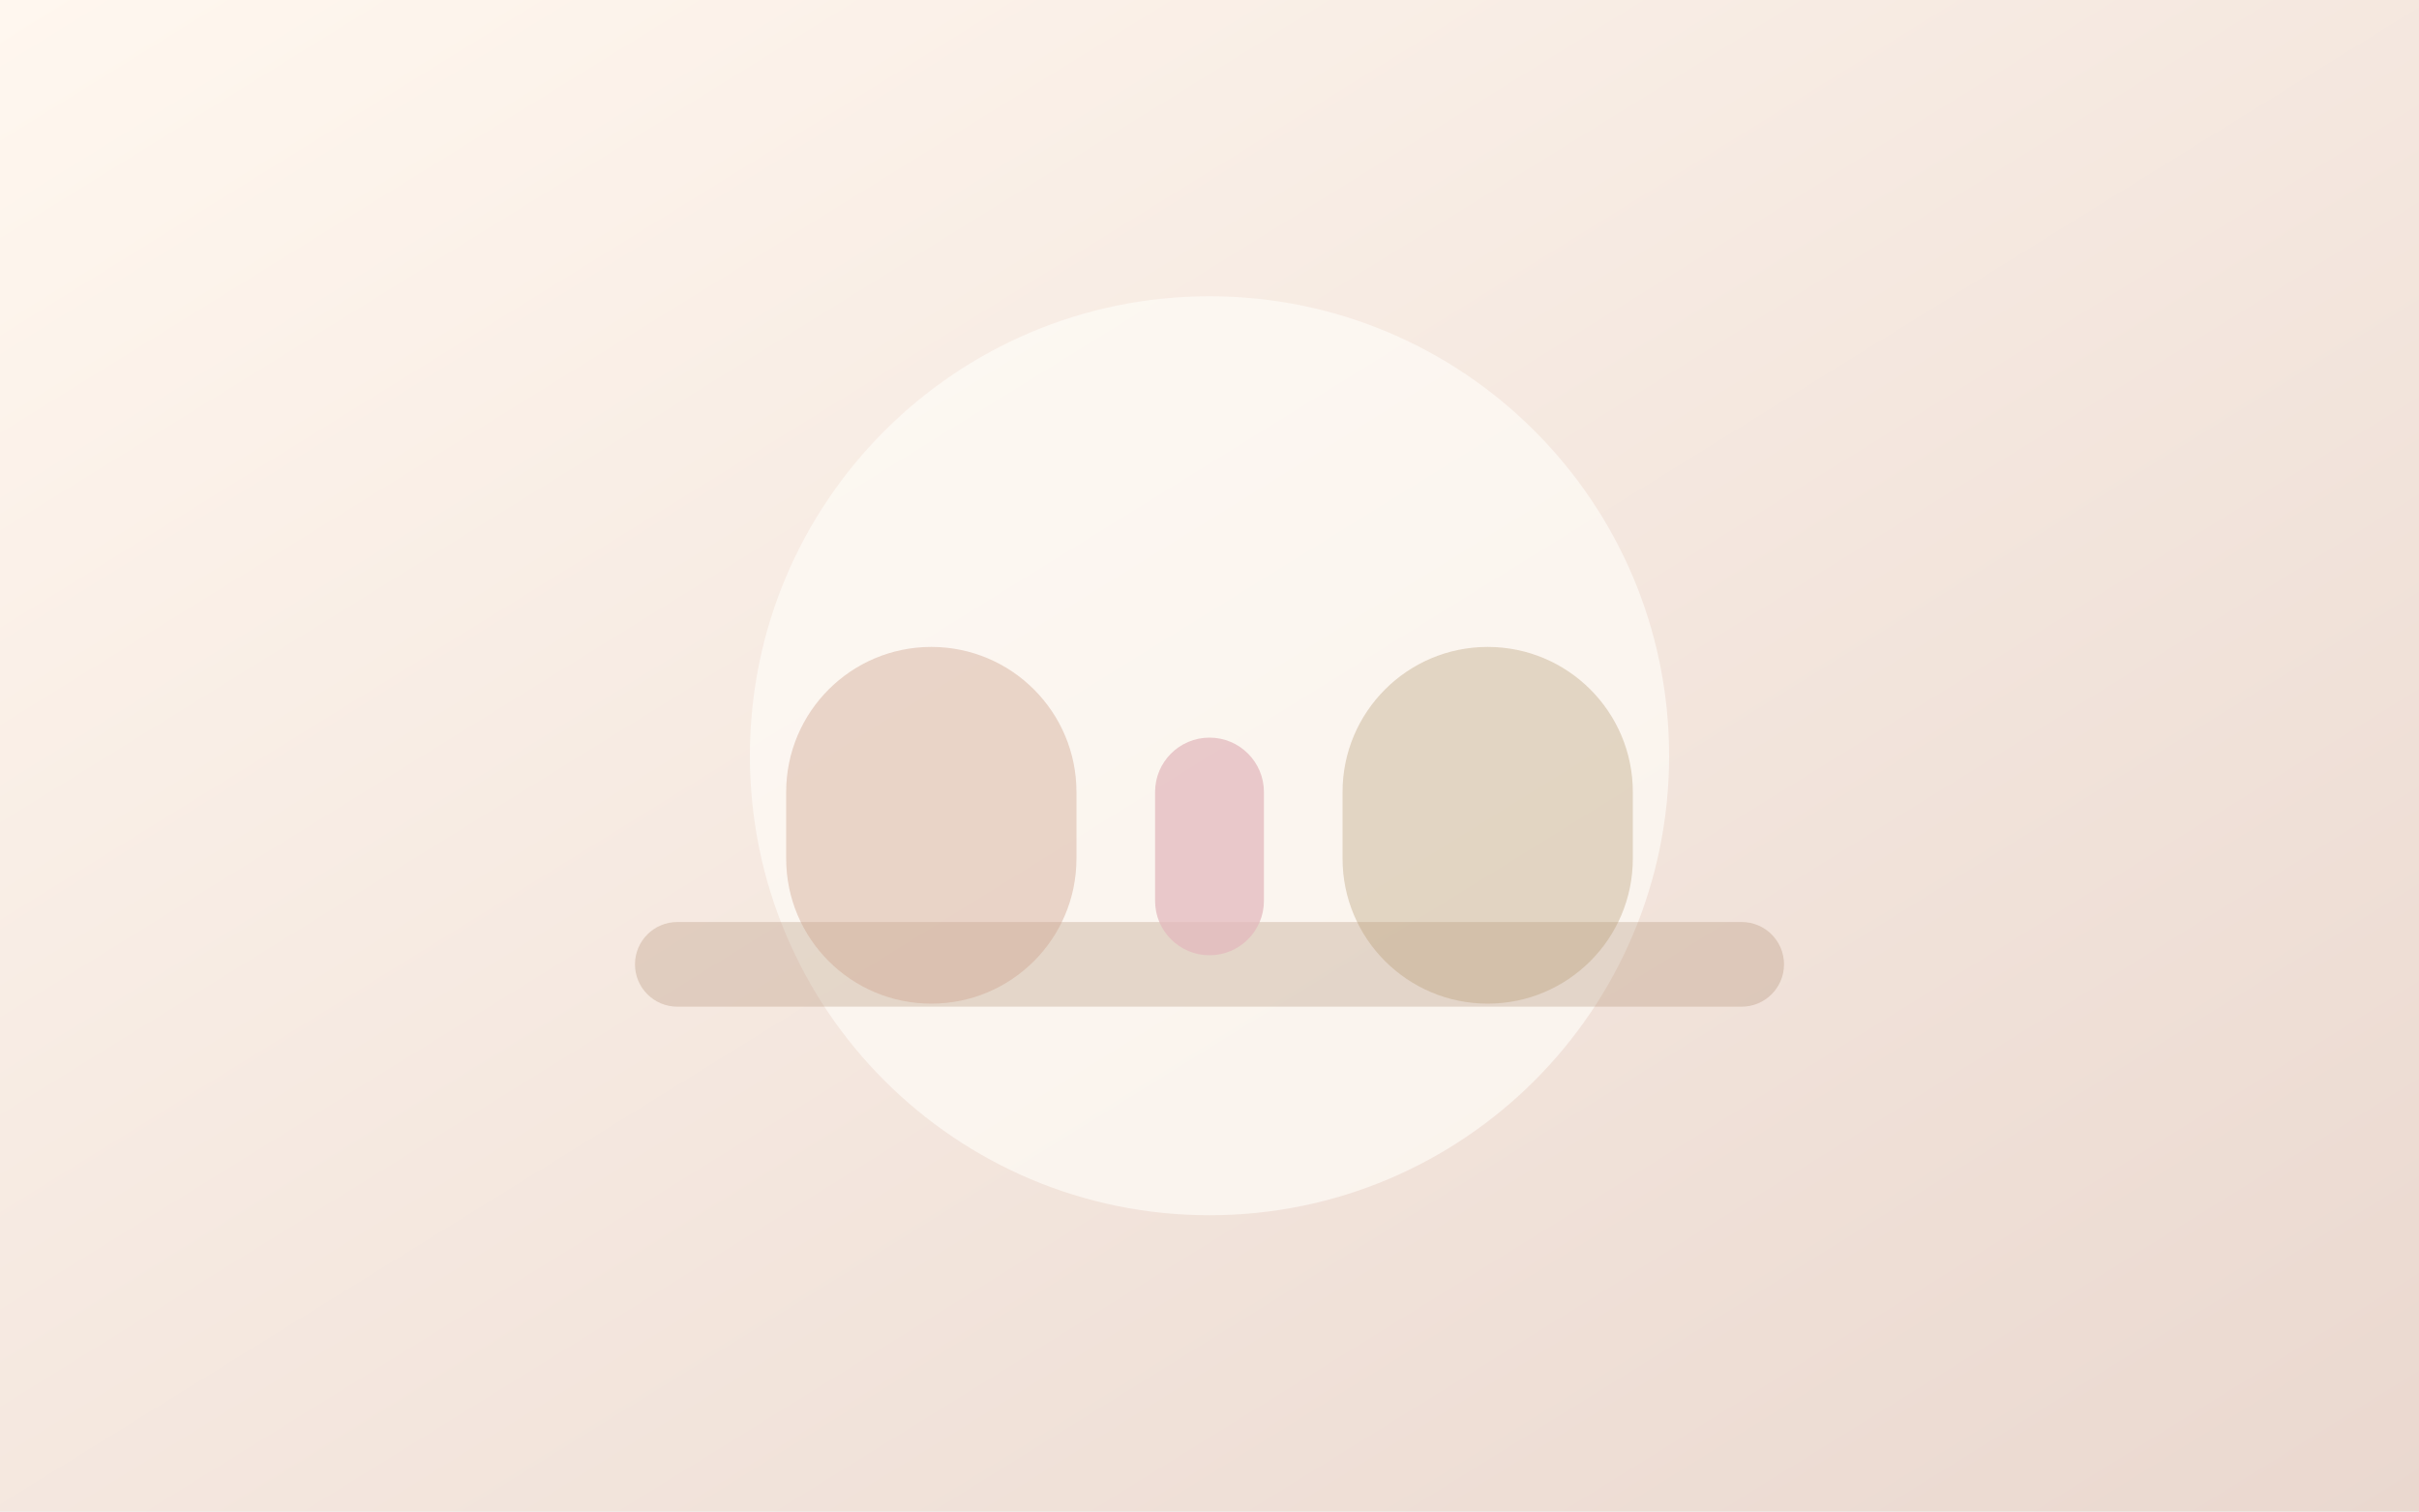
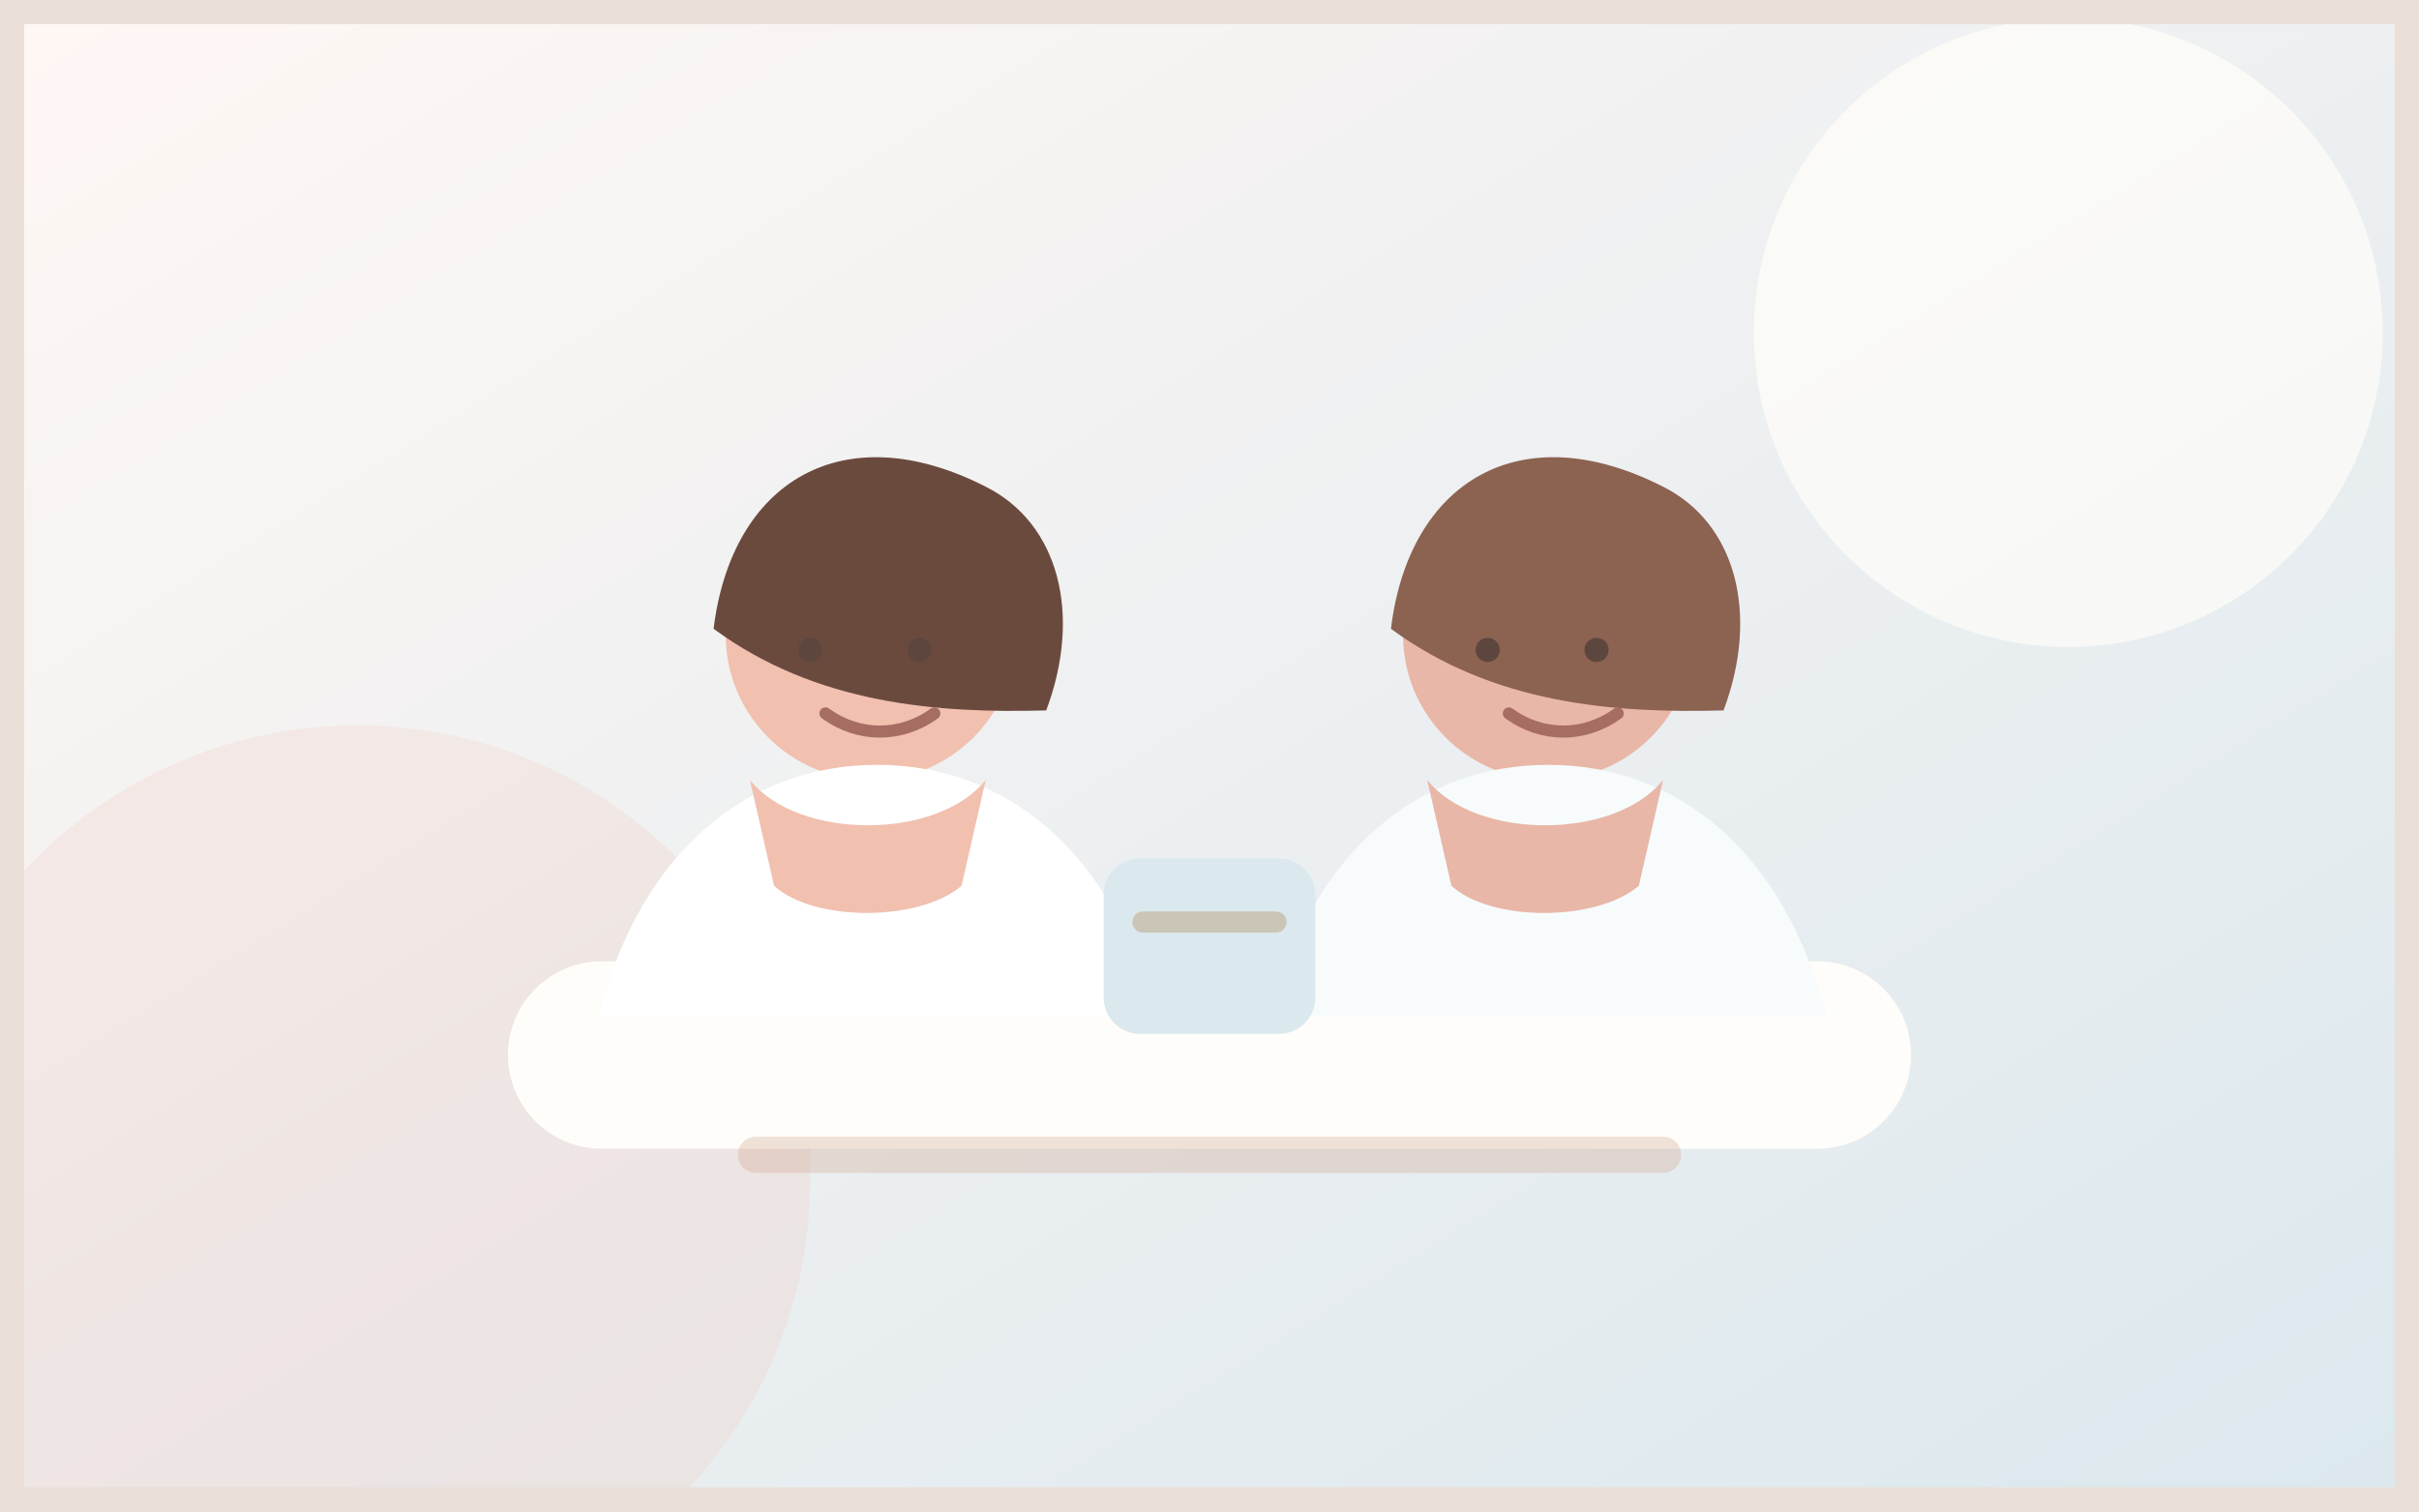
<svg xmlns="http://www.w3.org/2000/svg" viewBox="0 0 800 500" role="img" aria-labelledby="title">
  <defs>
    <linearGradient id="bg" x1="0" x2="1" y1="0" y2="1">
-       <stop offset="0" stop-color="#fff7ef" />
-       <stop offset="1" stop-color="#ead8cf" />
+       <stop offset="0" stop-color="#fff7f4" />
+       <stop offset="1" stop-color="#dbe8ee" />
    </linearGradient>
  </defs>
  <rect width="800" height="500" fill="url(#bg)" />
-   <circle cx="400" cy="250" r="152" fill="#fffdf9" opacity=".64" />
-   <rect x="210" y="305" width="380" height="28" rx="14" fill="#a98467" opacity=".28" />
-   <rect x="260" y="214" width="96" height="118" rx="48" fill="#cfa48f" opacity=".42" />
-   <rect x="444" y="214" width="96" height="118" rx="48" fill="#b89b74" opacity=".36" />
-   <rect x="382" y="244" width="36" height="72" rx="18" fill="#e3b9bd" opacity=".74" />
+   <circle cx="684" cy="110" r="104" fill="#fffdf9" opacity=".7" />
+   <circle cx="118" cy="390" r="150" fill="#f1c0af" opacity=".2" />
+   <rect x="168" y="318" width="464" height="62" rx="31" fill="#fffdf9" />
+   <circle cx="288" cy="210" r="48" fill="#f1c0af" />
+   <path d="M236 208c6-49 43-71 90-47 24 12 32 42 20 74-36 1-76-2-110-27z" fill="#6b4a3e" />
+   <path d="M198 336c14-55 50-83 92-83s78 28 92 83z" fill="#ffffff" />
+   <path d="M248 258c16 20 62 20 78 0l-8 35c-14 12-49 12-62 0z" fill="#f1c0af" />
+   <circle cx="268" cy="215" r="4" fill="#5d463e" />
+   <circle cx="304" cy="215" r="4" fill="#5d463e" />
+   <path d="M273 236c11 8 25 8 36 0" fill="none" stroke="#a66d62" stroke-width="4" stroke-linecap="round" />
+   <circle cx="512" cy="210" r="48" fill="#e8b7a8" />
+   <path d="M460 208c6-49 43-71 90-47 24 12 32 42 20 74-36 1-76-2-110-27z" fill="#8c6251" />
+   <path d="M420 336c14-55 50-83 92-83s78 28 92 83z" fill="#f7fbfc" />
+   <path d="M472 258c16 20 62 20 78 0l-8 35c-14 12-49 12-62 0z" fill="#e8b7a8" />
+   <circle cx="492" cy="215" r="4" fill="#5d463e" />
+   <circle cx="528" cy="215" r="4" fill="#5d463e" />
+   <path d="M499 236c11 8 25 8 36 0" fill="none" stroke="#a66d62" stroke-width="4" stroke-linecap="round" />
+   <rect x="365" y="284" width="70" height="58" rx="12" fill="#dbe8ee" />
+   <path d="M378 305h44" fill="none" stroke="#b89b74" stroke-width="7" stroke-linecap="round" opacity=".45" />
+   <path d="M250 382h300" fill="none" stroke="#cfa48f" stroke-width="12" stroke-linecap="round" opacity=".32" />
+   <rect x="0" y="0" width="800" height="500" fill="none" stroke="#eadfd6" stroke-width="16" />
</svg>
